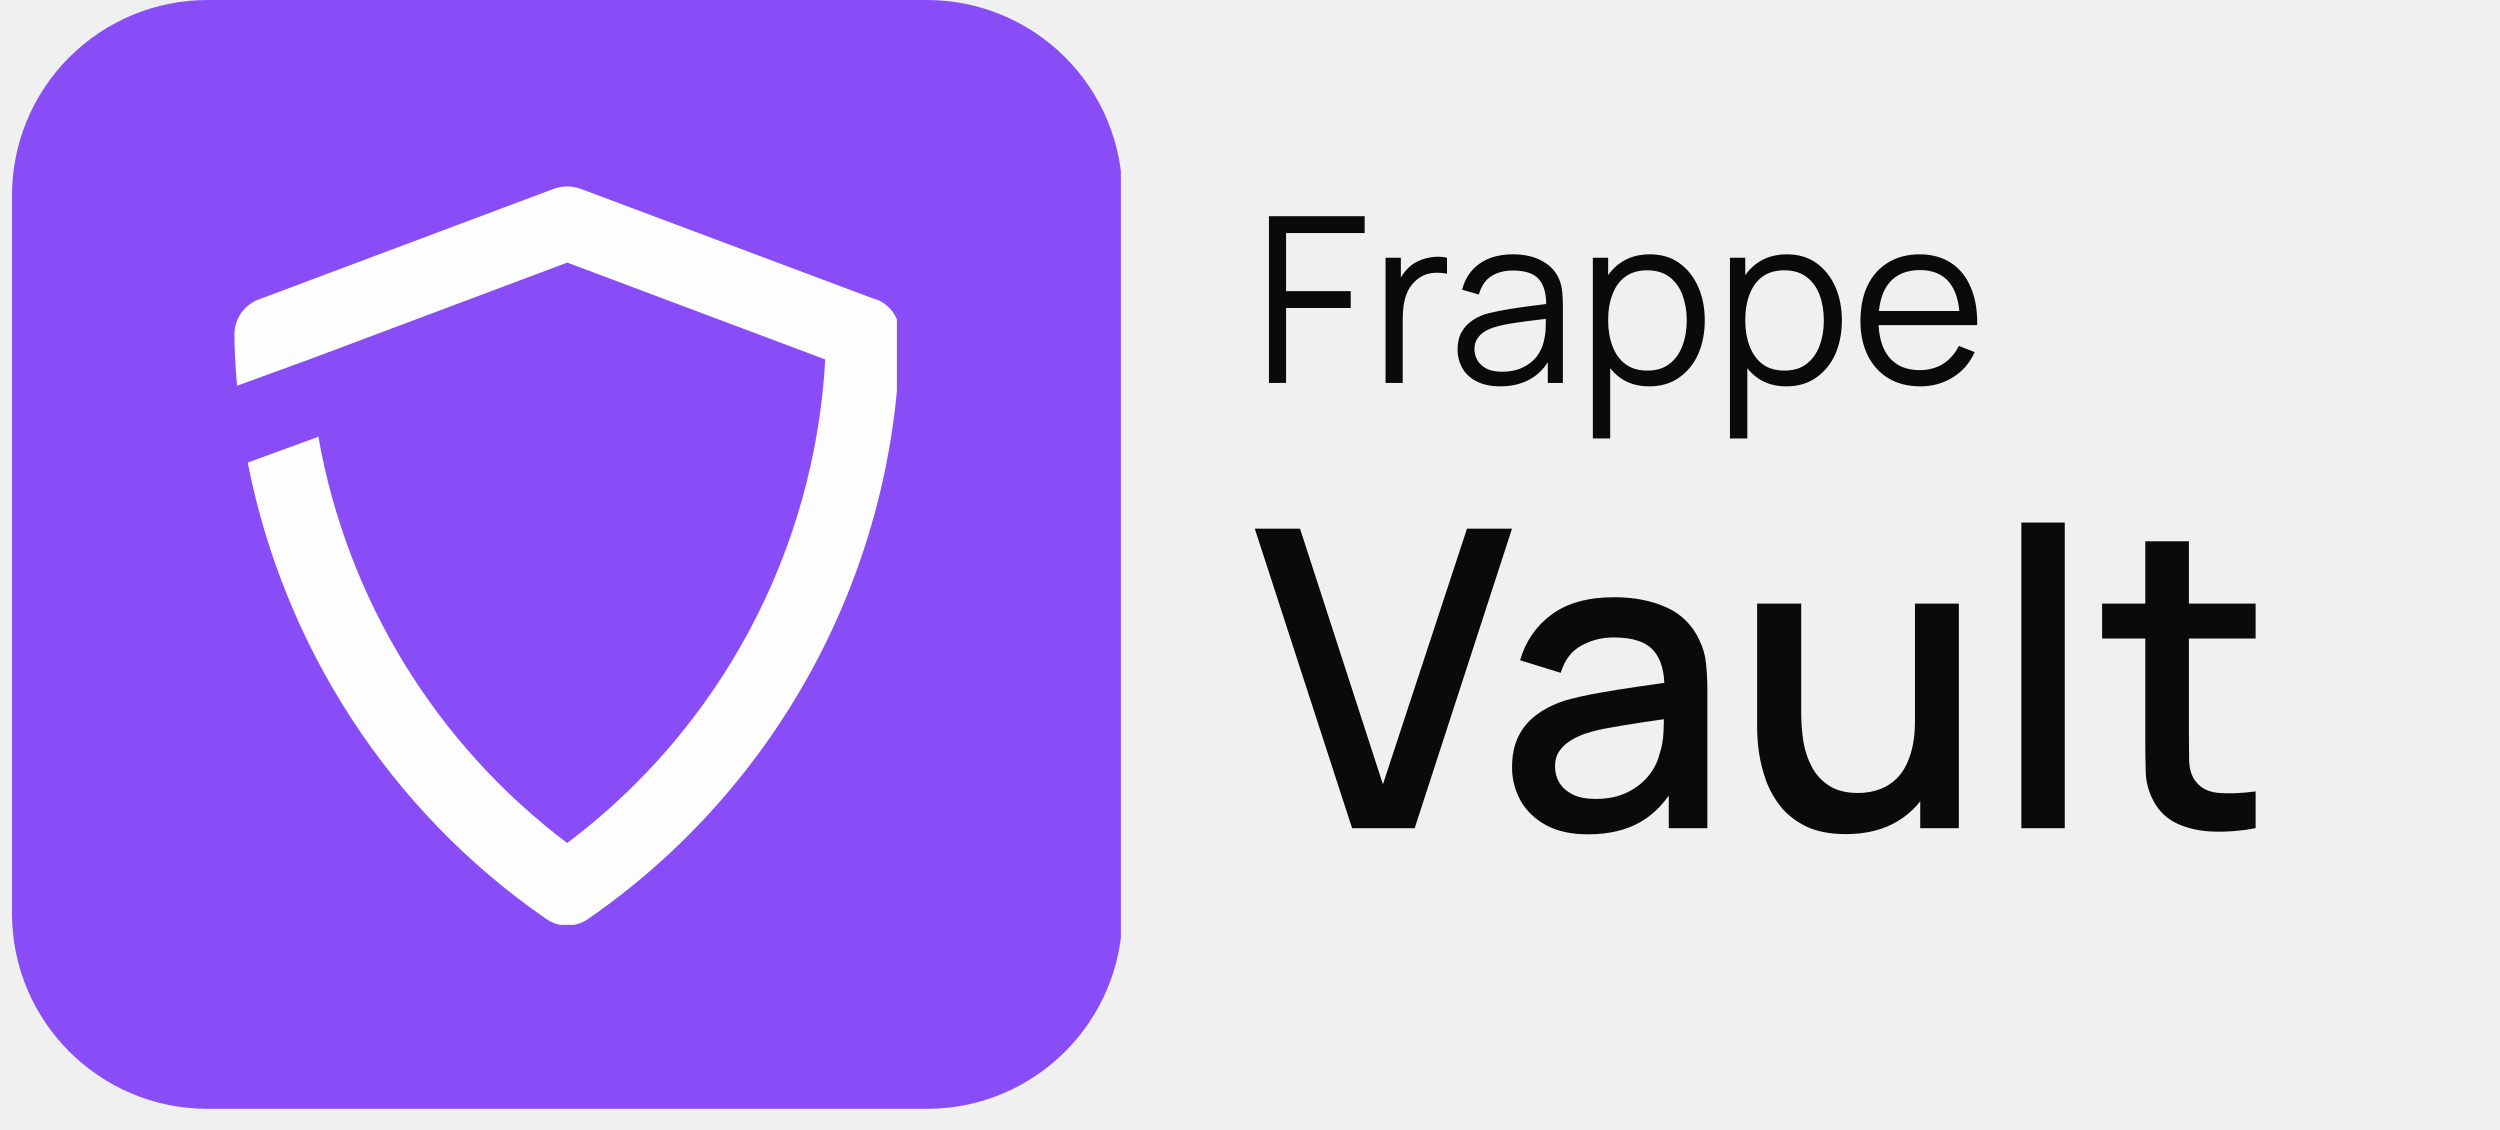
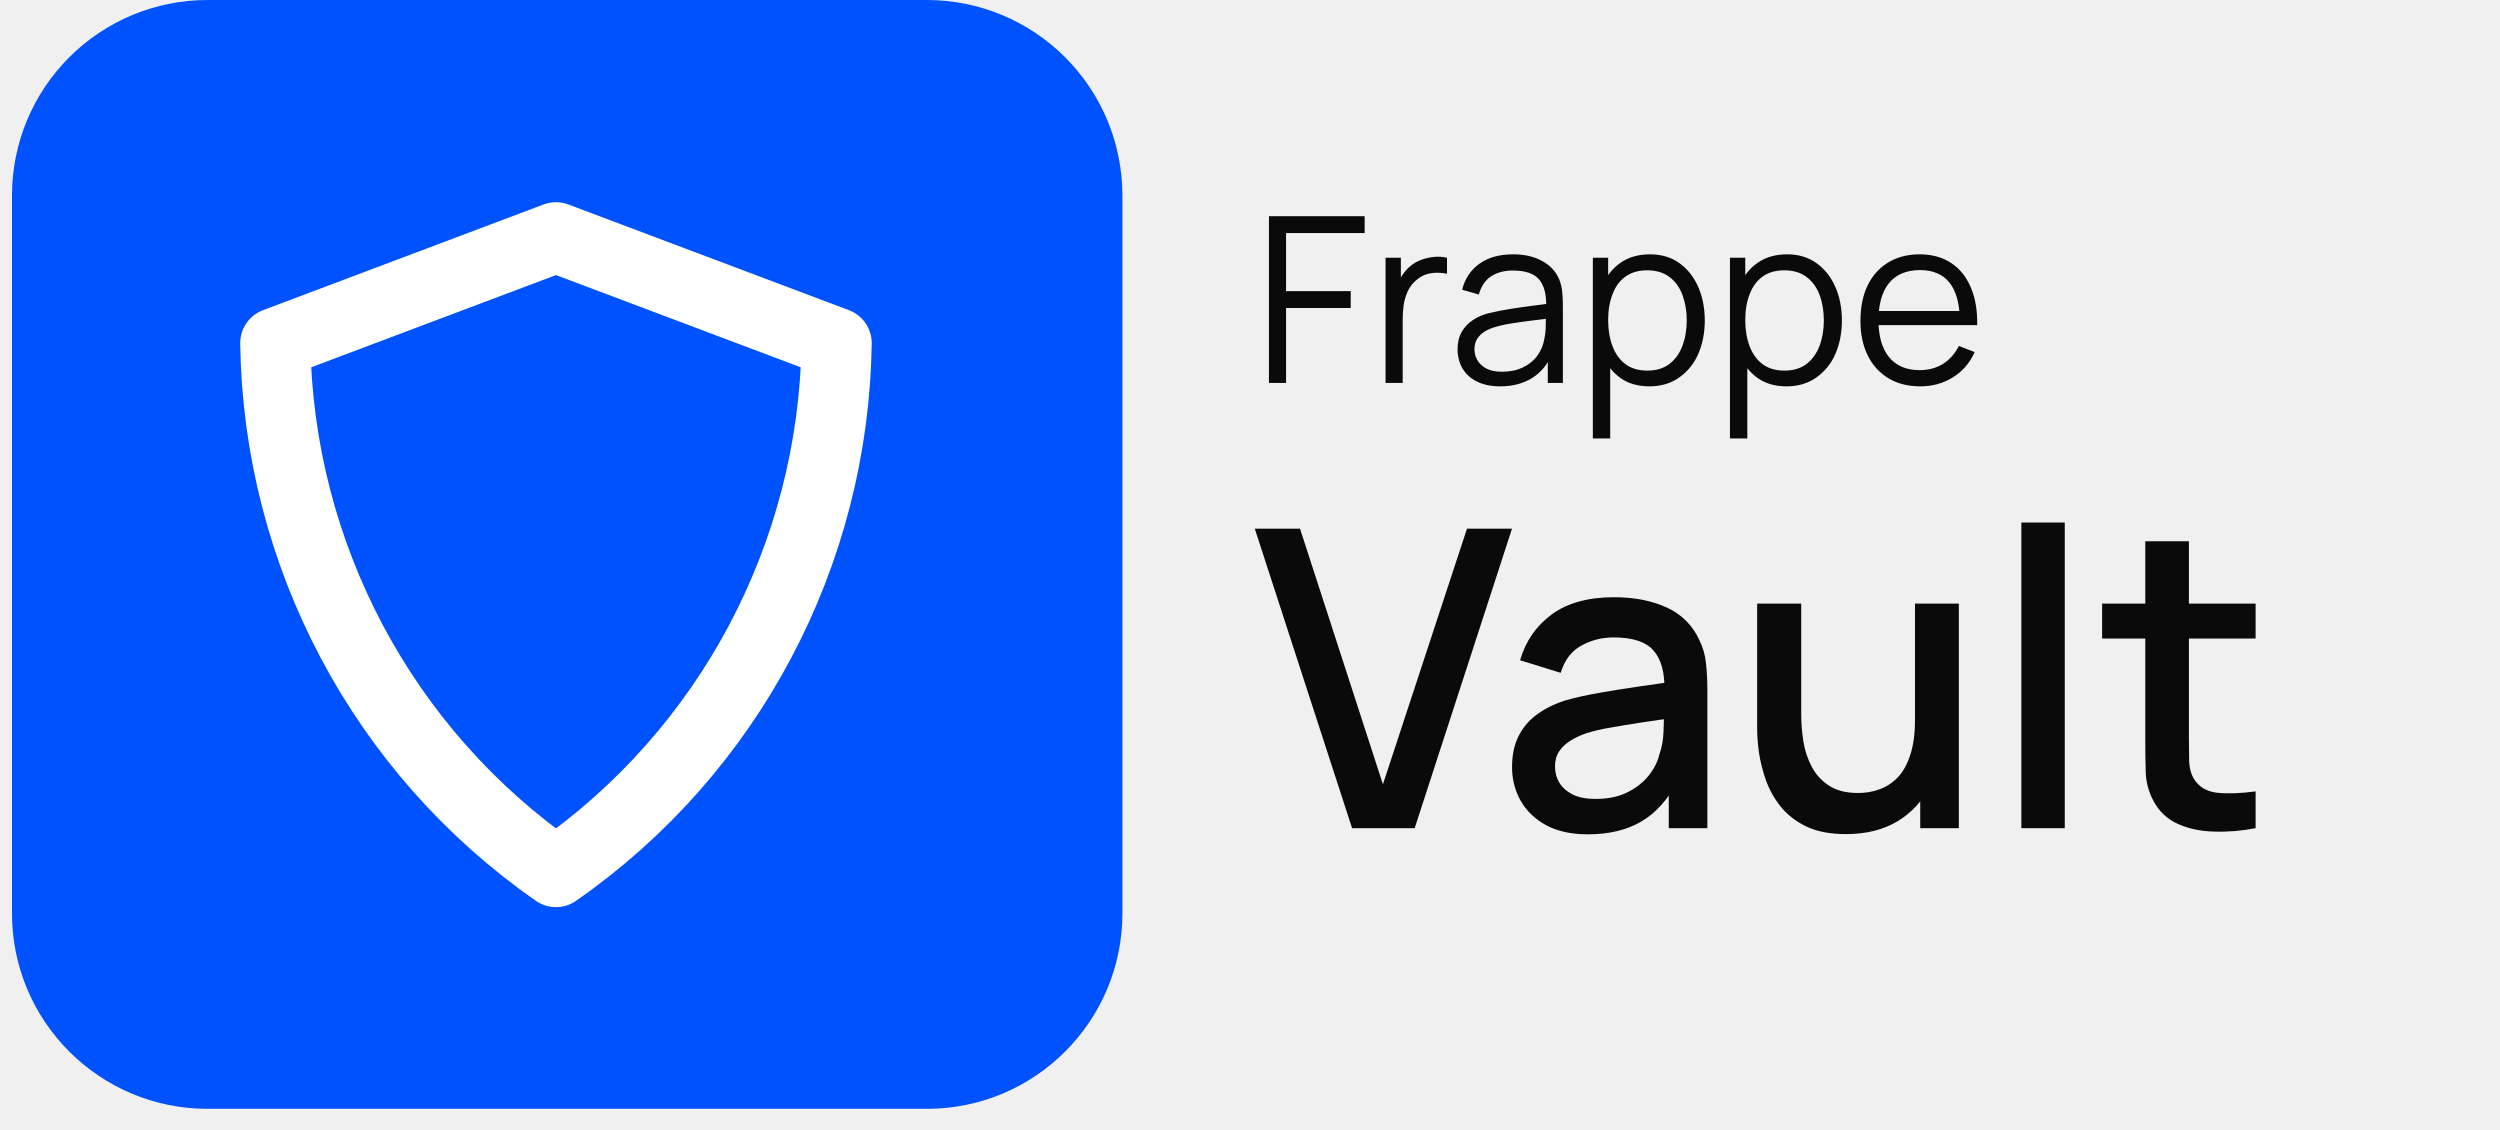
<svg xmlns="http://www.w3.org/2000/svg" viewBox="0 0 171 77.25">
-   <style>.text{fill:#0a0a0a}.brand{fill:#894df8}.icon{fill:#fdfdfd}@media (prefers-color-scheme:dark){.text{fill:#fdfdfd}}</style>
-   <defs>
-     <clipPath id="a">
-       <path d="M14.191 0h49.211c3.547 0 6.946 1.41 9.453 3.918a13.36 13.36 0 0 1 3.918 9.453v49.106a13.374 13.374 0 0 1-13.37 13.367H14.19A13.374 13.374 0 0 1 .82 62.477V13.37c0-3.547 1.41-6.95 3.918-9.453A13.37 13.37 0 0 1 14.191 0m0 0" />
-     </clipPath>
-     <clipPath id="b">
-       <path d="M16.035 12.75h45.313v50.512H16.035Z" />
-     </clipPath>
-   </defs>
-   <path class="brand" clip-path="url(#a)" d="M.82 0h75.848v75.844H.82Z" />
+   <style>
+     .text { fill: #0a0a0a; }
+     @media (prefers-color-scheme: dark) {
+       .text { fill: #fdfdfd; }
+     }
+   </style>
+   <path fill="#0052ff" d="M14.191 0h49.211c3.547 0 6.946 1.41 9.453 3.918a13.36 13.36 0 0 1 3.918 9.453v49.106a13.374 13.374 0 0 1-13.37 13.367H14.19A13.374 13.374 0 0 1 .82 62.477V13.37c0-3.547 1.41-6.95 3.918-9.453A13.37 13.37 0 0 1 14.191 0Z" />
+   <path fill="none" stroke="#fff" stroke-linecap="round" stroke-linejoin="round" stroke-width="1.4" d="M6.3 13.3A13 13 0 0 1 .7 2.8L6.3.7l5.6 2.1a13 13 0 0 1-5.6 10.5" transform="matrix(3.42825 0 0 3.44426 16.43 13.83)" />
  <path class="text" d="m92.483 56.647-6.656-20.485h3.094l5.671 17.485 5.75-17.485h3.079l-6.657 20.485Zm16.13.422q-1.705-.002-2.86-.625-1.159-.64-1.75-1.688a4.64 4.64 0 0 1-.578-2.297q-.002-1.154.406-2.031a4.05 4.05 0 0 1 1.22-1.5q.808-.622 2-1.016a23 23 0 0 1 2.312-.515q1.295-.234 2.718-.438 1.437-.2 2.844-.406l-1.078.61q.031-1.81-.766-2.688-.783-.874-2.703-.875-1.206 0-2.219.562-1.02.563-1.406 1.86l-2.781-.86c.383-1.312 1.11-2.359 2.172-3.14q1.605-1.173 4.265-1.172c1.375 0 2.57.234 3.594.703a4.42 4.42 0 0 1 2.235 2.234c.25.5.398 1.032.453 1.594q.093.845.093 1.813v9.453h-2.64V53.13l.515.453q-.955 1.77-2.421 2.625c-.98.57-2.188.86-3.625.86m.53-2.422q1.266.001 2.173-.453.902-.45 1.453-1.141.56-.703.734-1.453.246-.687.281-1.531a42 42 0 0 0 .032-1.375l.968.359-2.562.375q-1.142.174-2.078.344a11.5 11.5 0 0 0-1.656.39 5 5 0 0 0-1.094.516c-.313.2-.563.437-.75.719q-.282.422-.281 1.031-.001.61.296 1.11.313.502.922.812.609.298 1.563.297m17.122 2.407q-1.594-.001-2.672-.5-1.08-.515-1.766-1.344a6.5 6.5 0 0 1-1.03-1.812q-.345-.985-.485-1.922a12.5 12.5 0 0 1-.125-1.656v-8.532h3.015v7.547q0 .893.141 1.844.155.956.578 1.766.42.796 1.188 1.296c.507.336 1.172.5 1.984.5.531 0 1.031-.085 1.5-.265a3.2 3.2 0 0 0 1.25-.844q.529-.575.828-1.531.312-.95.313-2.328l1.859.703q-.001 2.098-.781 3.703-.786 1.593-2.25 2.484-1.471.891-3.547.891m5.078-.406v-4.438h-.36V41.287h3v15.36Zm6.916 0V35.74h2.97v20.907Zm16.024 0a12.7 12.7 0 0 1-2.843.234q-1.395-.035-2.485-.531a3.42 3.42 0 0 1-1.656-1.563 4.4 4.4 0 0 1-.531-1.937 65 65 0 0 1-.031-2.25V37.022h2.984v13.437q-.001.925.016 1.61.029.688.296 1.156.514.878 1.625 1 1.125.111 2.625-.094Zm-10.5-12.969v-2.39h10.5v2.39ZM86.796 26.192V14.786h6.546v1.156h-5.375v3.97h4.422v1.155h-4.422v5.125Zm7.976 0V17.63h1.047v2.062l-.203-.265c.094-.25.21-.477.36-.688q.231-.325.5-.547.34-.28.78-.437.451-.153.891-.188.452-.03.828.063v1.094a3.2 3.2 0 0 0-1.031-.047 1.96 1.96 0 0 0-1.016.437q-.422.344-.64.813-.205.454-.282.969a8 8 0 0 0-.062 1.03v4.266Zm7.848.235c-.649 0-1.188-.117-1.626-.344a2.3 2.3 0 0 1-.984-.922 2.6 2.6 0 0 1-.312-1.265q0-.704.28-1.188a2.3 2.3 0 0 1 .766-.812q.48-.329 1.125-.485c.438-.101.914-.195 1.438-.281a48 48 0 0 1 1.531-.219q.763-.091 1.344-.172l-.422.25q.031-1.265-.484-1.875c-.344-.406-.946-.61-1.797-.61-.586 0-1.078.134-1.485.392q-.598.393-.843 1.25l-1.141-.329c.195-.77.594-1.363 1.188-1.78q.89-.64 2.296-.641 1.172 0 1.985.453.825.439 1.172 1.265c.101.25.172.528.203.828q.047.458.047.938v5.312h-1.032v-2.14l.297.125q-.44 1.096-1.36 1.672c-.605.382-1.335.578-2.187.578m.124-1q.812 0 1.422-.297.62-.293.985-.797.374-.514.484-1.156.094-.42.094-.906.013-.5.015-.75l.454.234a46 46 0 0 1-1.297.156q-.691.082-1.36.188-.674.095-1.203.25a3 3 0 0 0-.703.28q-.346.19-.562.5-.222.317-.22.767c0 .25.063.492.188.718.125.23.32.422.594.578.281.157.648.235 1.11.235m10.066 1q-1.19-.002-2-.594-.814-.593-1.234-1.625-.422-1.03-.422-2.297 0-1.294.422-2.312c.281-.688.695-1.223 1.25-1.61q.825-.592 2.031-.593 1.17.001 2 .593c.563.399.992.938 1.297 1.625q.451 1.02.453 2.297 0 1.283-.453 2.313a3.8 3.8 0 0 1-1.312 1.609c-.563.395-1.243.594-2.032.594m-3.859 3.562V17.63h1.047v6.454h.14v5.906Zm3.734-4.64q.903.001 1.5-.453.592-.45.891-1.235c.195-.52.297-1.101.297-1.75a5 5 0 0 0-.297-1.75q-.3-.78-.89-1.219-.598-.451-1.516-.453c-.606 0-1.106.149-1.5.438q-.582.422-.875 1.203-.299.767-.297 1.781 0 .985.297 1.766.293.784.89 1.234.592.439 1.5.438m9.504 1.078q-1.19-.002-2-.594-.814-.593-1.234-1.625-.422-1.03-.422-2.297 0-1.294.422-2.312.419-1.03 1.25-1.61.825-.592 2.03-.593 1.171.001 2 .593.843.596 1.298 1.625.451 1.02.453 2.297-.002 1.283-.453 2.313a3.8 3.8 0 0 1-1.313 1.609c-.562.395-1.242.594-2.031.594m-3.86 3.562V17.63h1.047v6.454h.141v5.906Zm3.735-4.64q.902.001 1.5-.453.591-.45.89-1.235.295-.778.297-1.75-.002-.965-.296-1.75-.3-.78-.891-1.219-.597-.451-1.516-.453c-.605 0-1.105.149-1.5.438q-.58.422-.875 1.203-.298.767-.297 1.781 0 .985.297 1.766.294.784.89 1.234.592.439 1.5.438m9.286 1.078q-1.253-.001-2.172-.547a3.7 3.7 0 0 1-1.422-1.563q-.502-1.012-.5-2.359-.001-1.404.484-2.422c.332-.687.801-1.21 1.407-1.578q.92-.562 2.156-.562 1.266.001 2.156.593.89.582 1.344 1.672.467 1.078.437 2.578h-1.187v-.406q-.035-1.67-.719-2.516-.689-.843-2-.843-1.394 0-2.125.89c-.48.594-.719 1.446-.719 2.547q0 1.627.72 2.516.732.89 2.093.89.902 0 1.594-.421.684-.437 1.093-1.235l1.078.422q-.503 1.125-1.5 1.734-.986.61-2.218.61m-3.282-4.188v-.968h6.547v.968Zm0 0" />
-   <path class="icon" clip-path="url(#b)" d="m59.91 20.488-20.23-7.586a2.7 2.7 0 0 0-1.77 0l-20.23 7.586a2.55 2.55 0 0 0-1.645 2.403c0 1.164.078 2.328.18 3.492l4.93-1.797 17.652-6.625 17.648 6.625a44.42 44.42 0 0 1-17.648 33.078 44.46 44.46 0 0 1-17.02-27.793l-4.832 1.77c2.453 12.543 9.711 23.824 20.41 31.207a2.5 2.5 0 0 0 2.883 0c13.125-9.078 21.09-24.024 21.317-39.98 0-1.063-.633-2.024-1.645-2.403Zm0 0" />
</svg>
